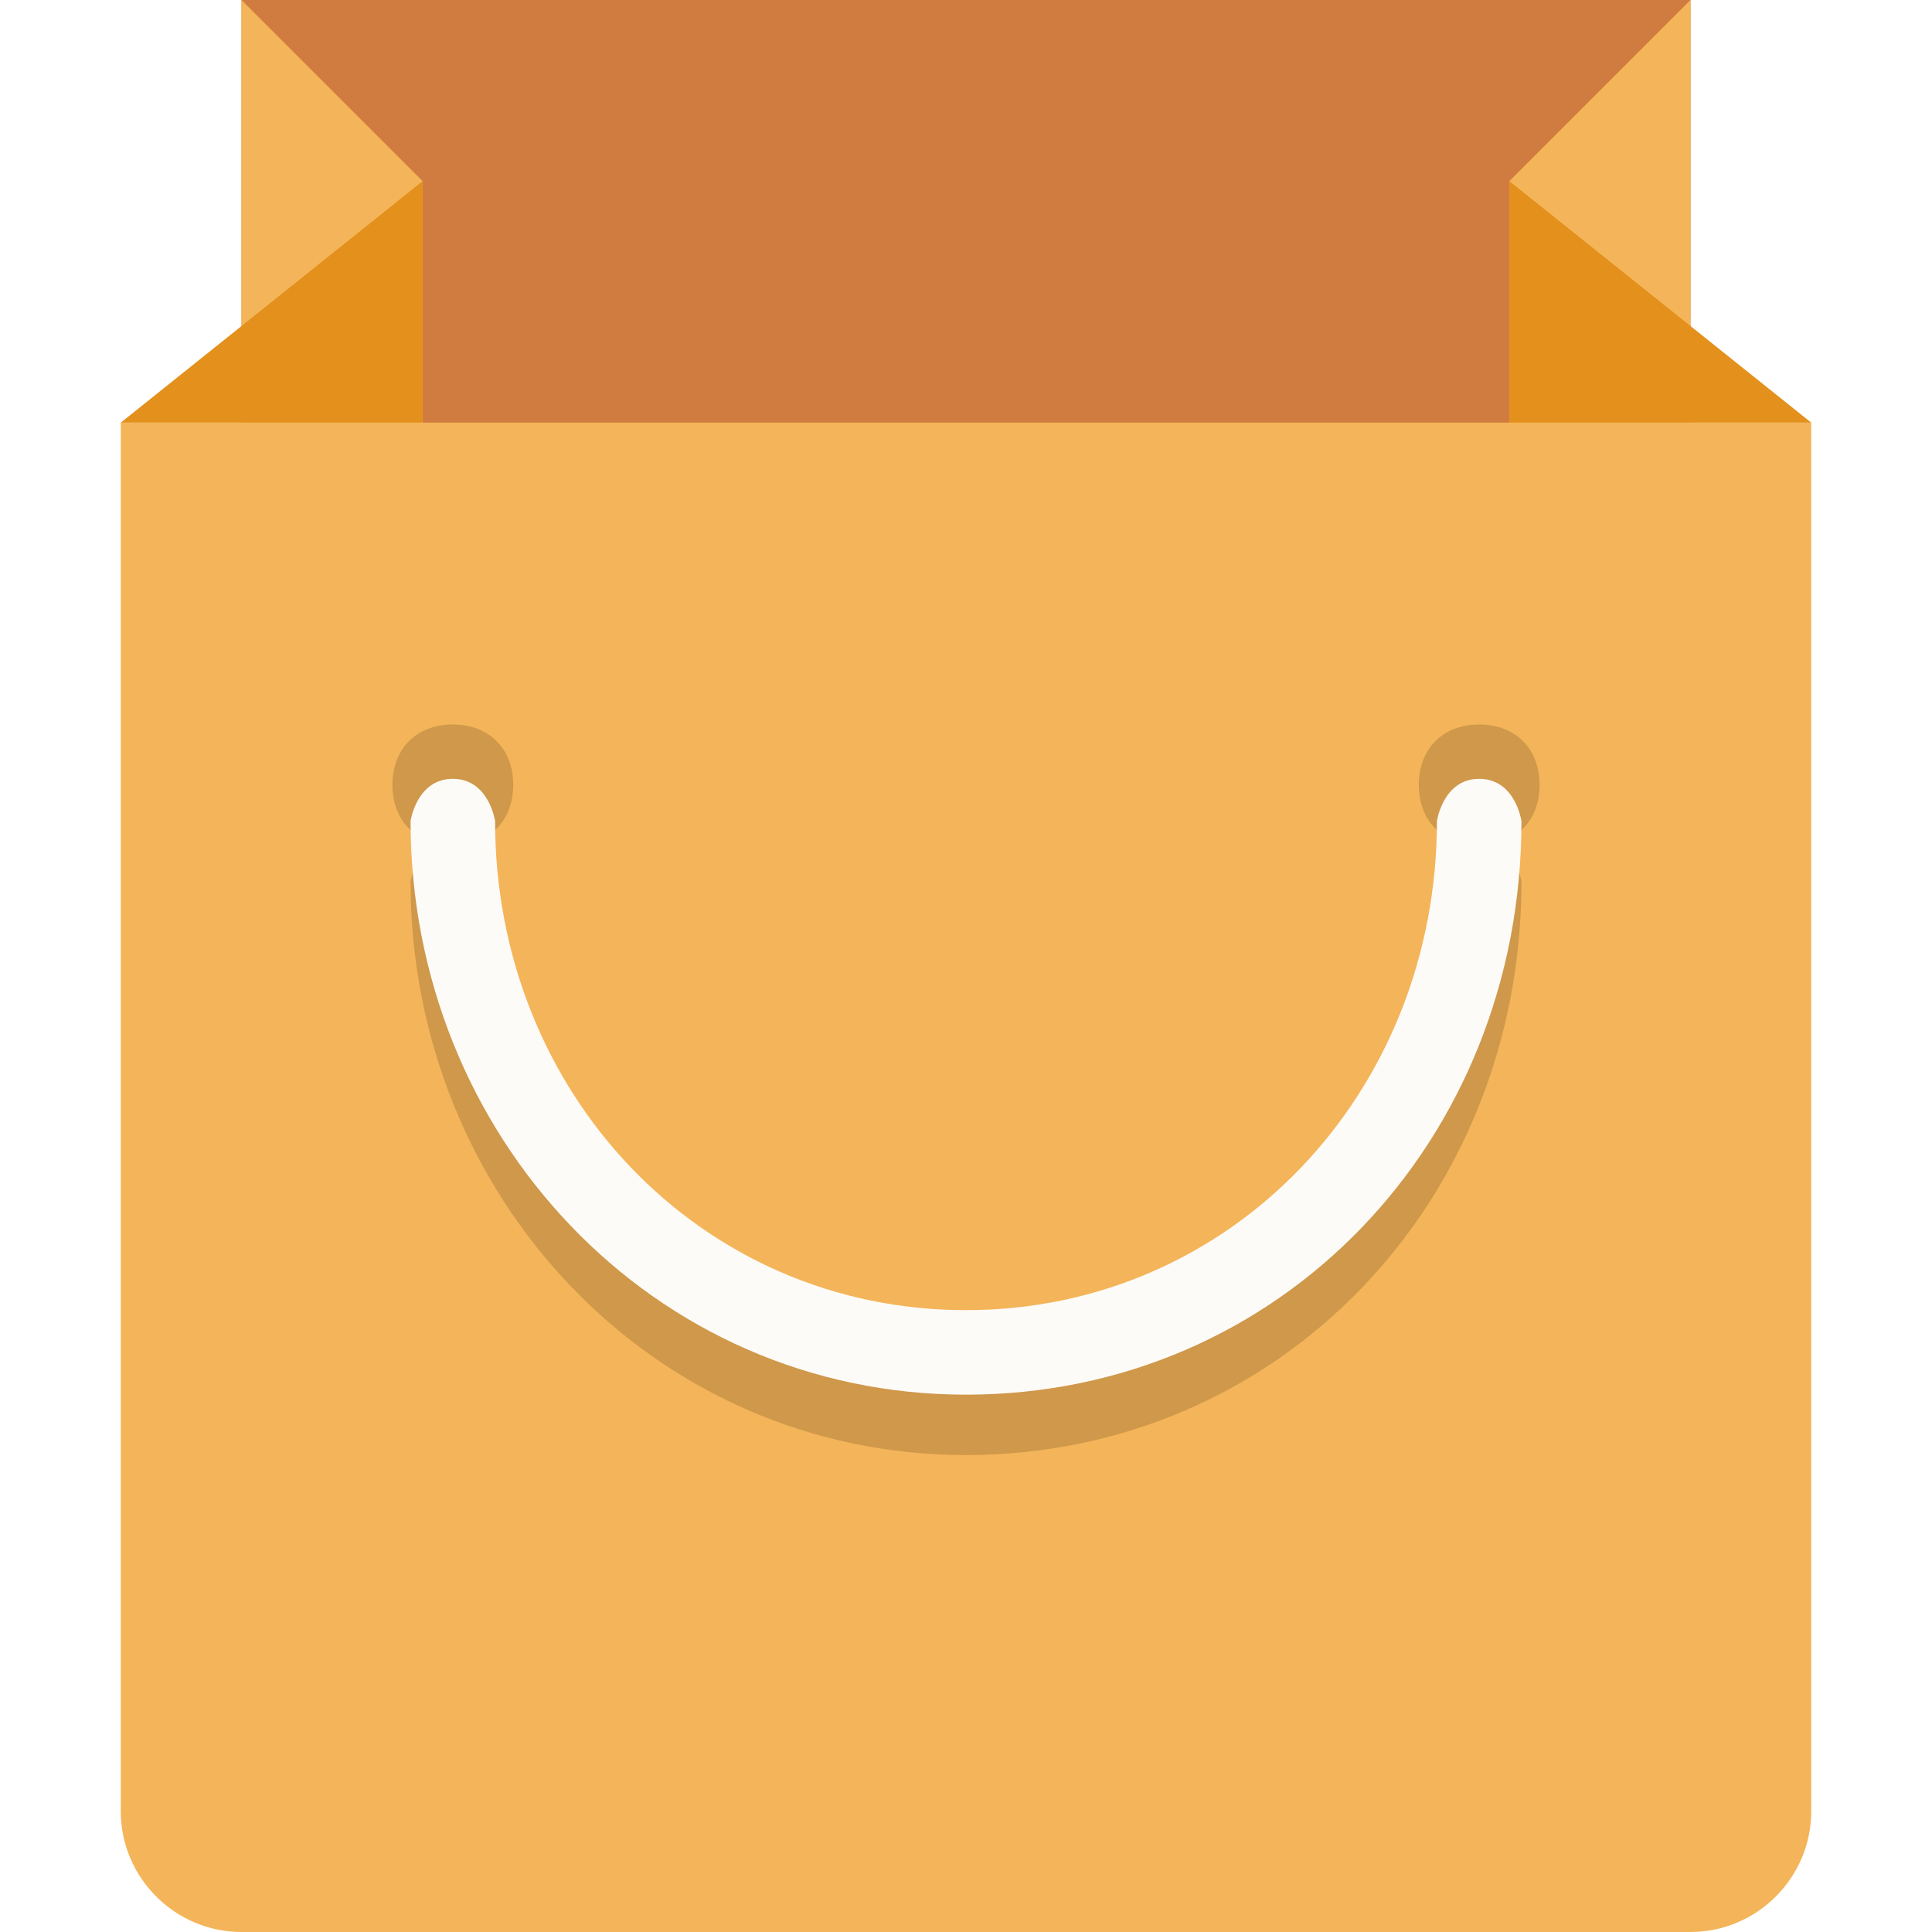
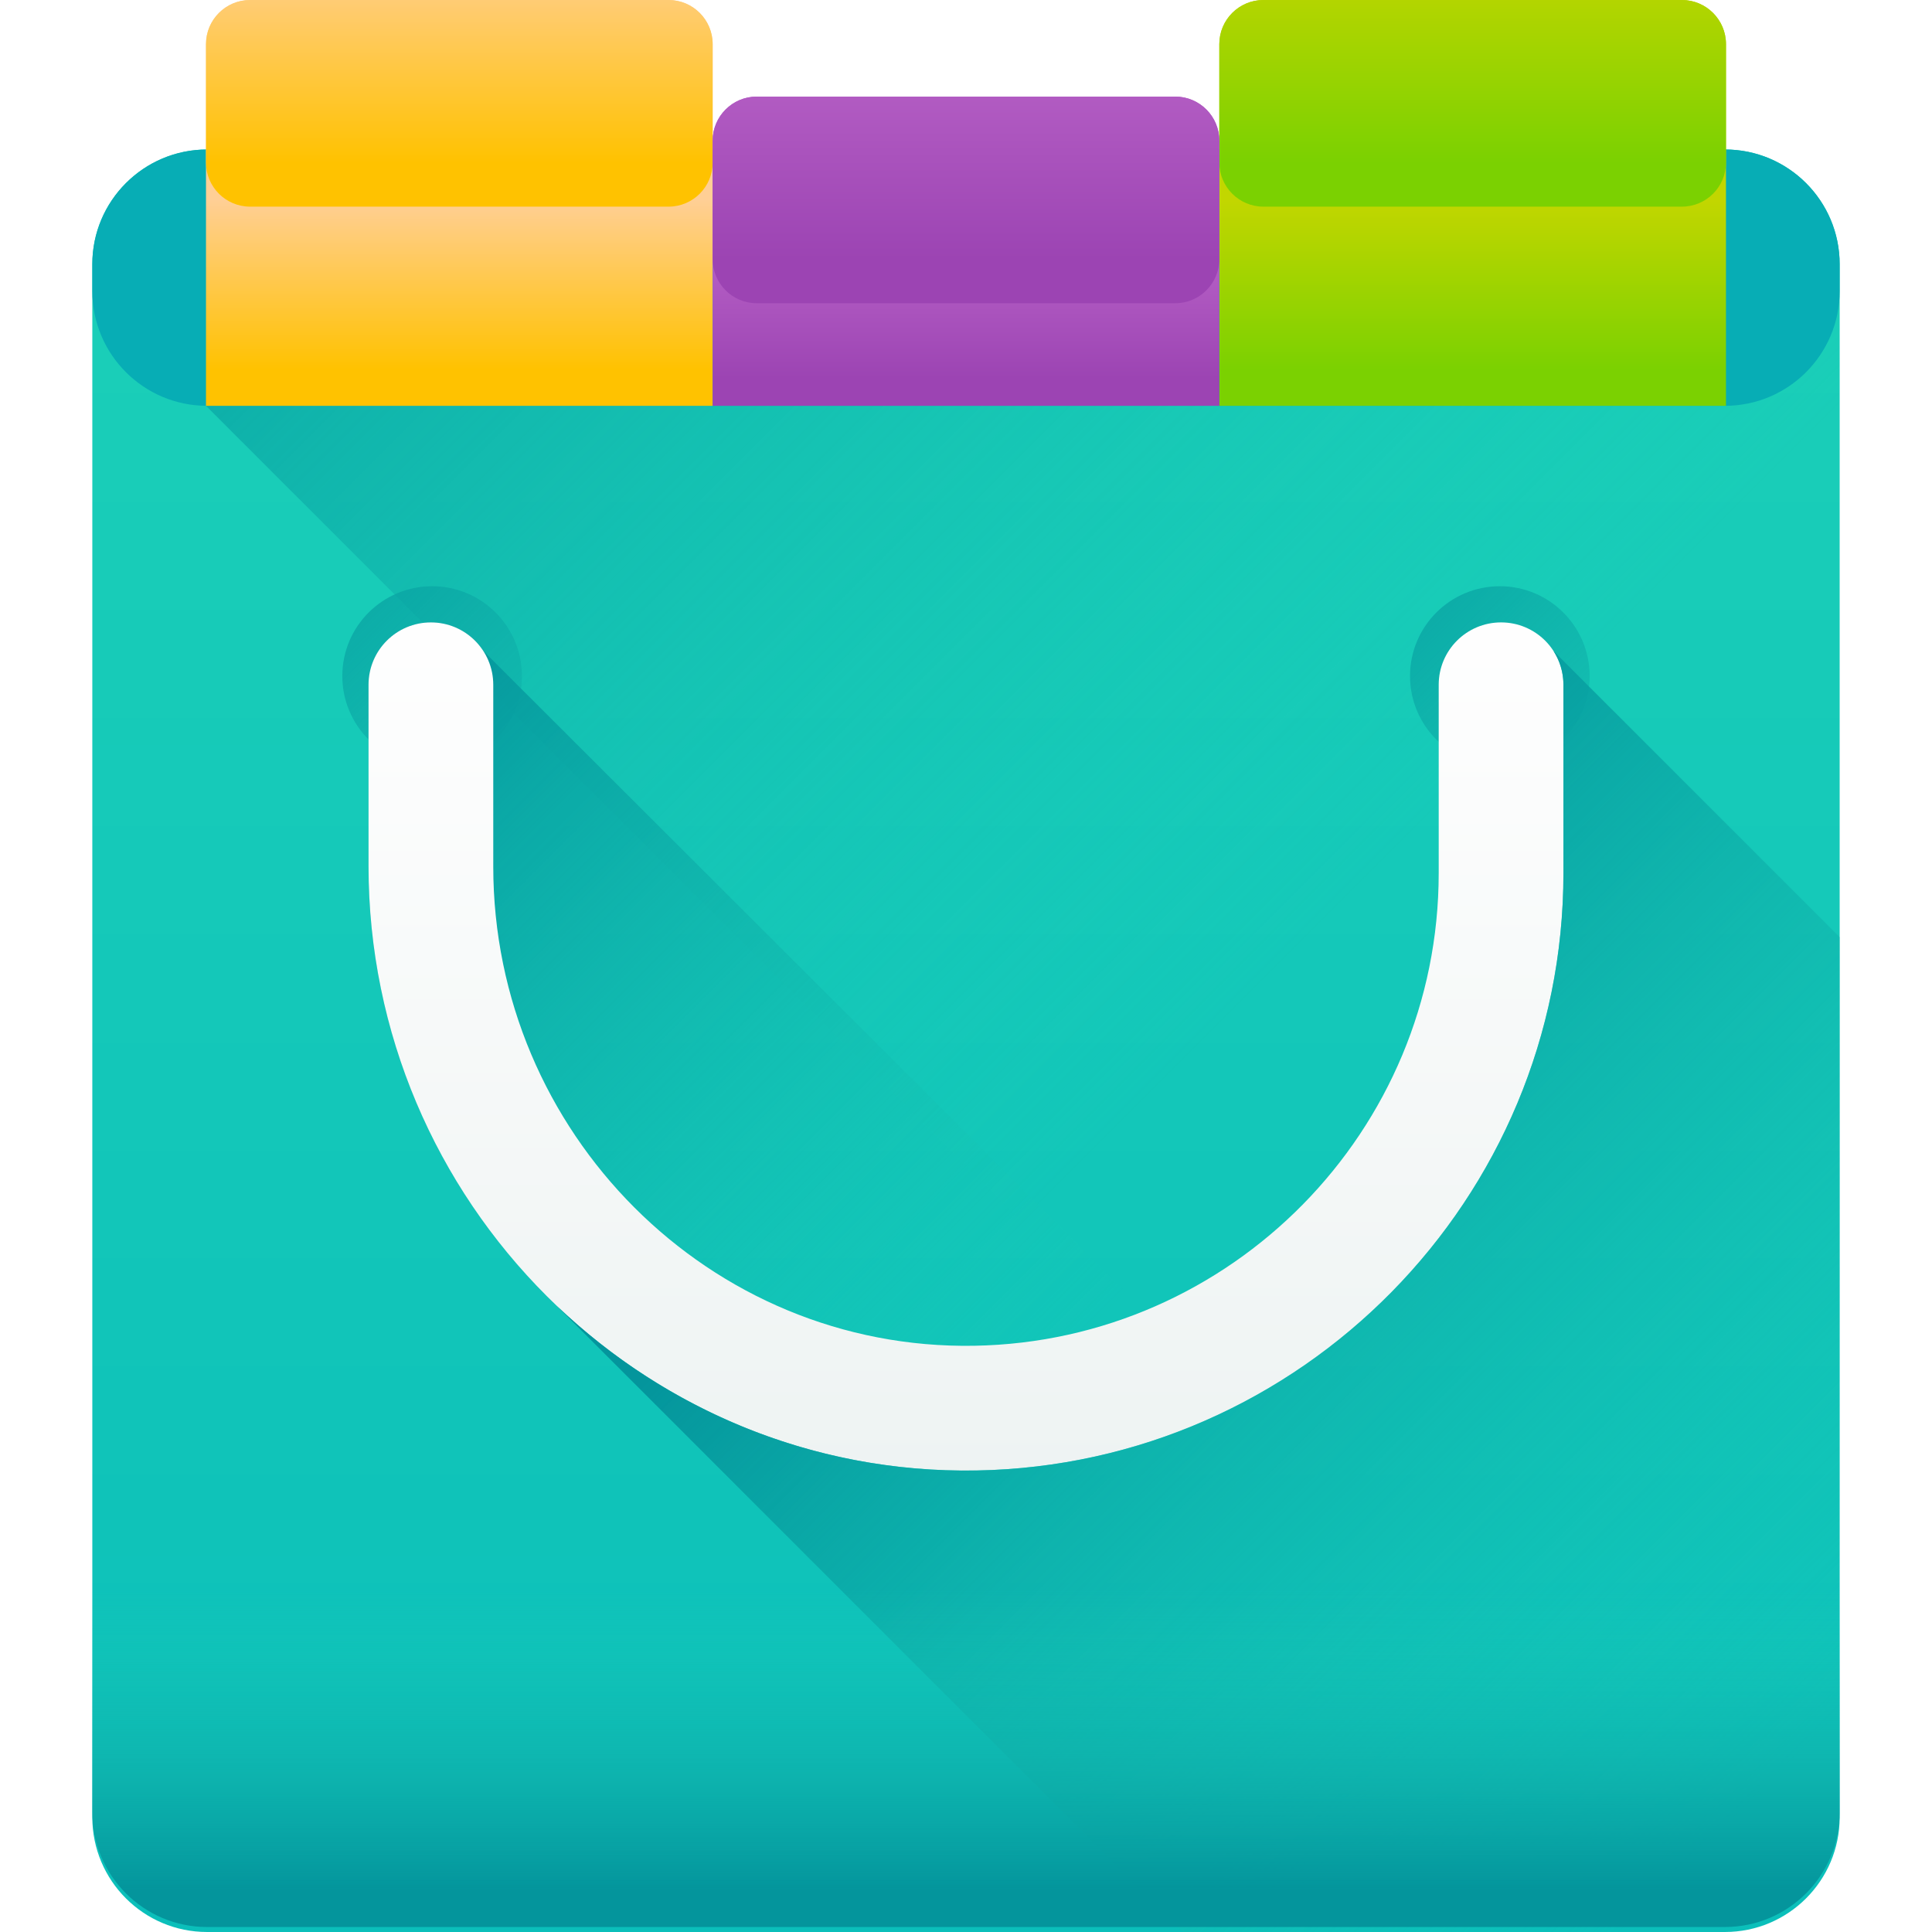
- <svg xmlns="http://www.w3.org/2000/svg" version="1.1" id="Layer_1" x="0px" y="0px" viewBox="0 0 280.028 280.028" style="enable-background:new 0 0 280.028 280.028;" xml:space="preserve">
-   <g>
-     <path style="fill:#D07C40;" d="M35.004,0h210.02v78.758H35.004V0z" />
-     <path style="fill:#F4B459;" d="M262.527,61.256v201.27c0,9.626-7.876,17.502-17.502,17.502H35.004   c-9.626,0-17.502-7.876-17.502-17.502V61.256H262.527z" />
-     <path style="fill:#F4B459;" d="M35.004,70.007h26.253V26.253L35.004,0V70.007z M218.771,26.253v43.754h26.253V0L218.771,26.253z" />
-     <path style="fill:#E3911C;" d="M61.257,61.256V26.253L17.503,61.256H61.257z M218.771,26.253v35.003h43.754L218.771,26.253z" />
-     <path style="fill:#CF984A;" d="M65.632,105.01c-5.251,0-8.751,3.5-8.751,8.751s3.5,8.751,8.751,8.751s8.751-3.5,8.751-8.751   C74.383,108.511,70.883,105.01,65.632,105.01z M214.396,105.01c-5.251,0-8.751,3.5-8.751,8.751s3.5,8.751,8.751,8.751   s8.751-3.5,8.751-8.751C223.148,108.511,219.646,105.01,214.396,105.01z" />
-     <path style="fill:#CF984A;" d="M65.632,121.637c5.251,0,6.126,6.126,6.126,6.126c0,39.379,29.753,70.882,68.257,70.882   s68.257-31.503,68.257-70.882c0,0,0.875-6.126,6.126-6.126s6.126,6.126,6.126,6.126c0,46.38-35.003,83.133-80.508,83.133   s-80.508-37.629-80.508-83.133C59.507,127.762,60.382,121.637,65.632,121.637z" />
-     <path style="fill:#FDFBF7;" d="M65.632,112.886c5.251,0,6.126,6.126,6.126,6.126c0,39.379,29.753,70.882,68.257,70.882   s68.257-31.503,68.257-70.882c0,0,0.875-6.126,6.126-6.126s6.126,6.126,6.126,6.126c0,46.38-35.003,83.133-80.508,83.133   s-80.508-37.629-80.508-83.133C59.507,119.012,60.382,112.886,65.632,112.886z" />
-   </g>
+ <svg xmlns="http://www.w3.org/2000/svg" version="1.1" id="Capa_1" x="0px" y="0px" viewBox="0 0 512 512" style="enable-background:new 0 0 512 512;" xml:space="preserve">
+   <linearGradient id="SVGID_1_" gradientUnits="userSpaceOnUse" x1="236.935" y1="438.418" x2="236.935" y2="35.358" gradientTransform="matrix(1.0667 0 0 -1.0667 3.2667 557.5334)">
+     <stop offset="0" style="stop-color:#1ACEB8" />
+     <stop offset="1" style="stop-color:#0BBFBA" />
+   </linearGradient>
+   <path style="fill:url(#SVGID_1_);" d="M457.118,512H54.876c-16.796,0-30.412-13.616-30.412-30.412V70.028  c0-16.796,13.616-30.412,30.412-30.412h402.242c16.796,0,30.412,13.616,30.412,30.412v411.561  C487.53,498.384,473.914,512,457.118,512z" />
+   <linearGradient id="SVGID_2_" gradientUnits="userSpaceOnUse" x1="364.41" y1="332" x2="82.35" y2="614.06" gradientTransform="matrix(1.0667 0 0 -1.0667 3.2667 557.5334)">
+     <stop offset="1.000000e-004" style="stop-color:#1ACEB8;stop-opacity:0" />
+     <stop offset="1" style="stop-color:#04959C" />
+   </linearGradient>
+   <path style="fill:url(#SVGID_2_);" d="M487.53,70.028c0-16.796-13.616-30.412-30.412-30.412H54.876  c-0.095,0-0.189,0.006-0.284,0.007v67.927l404.387,404.386c15.929-0.962,28.551-14.179,28.551-30.35V70.028H487.53z" />
+   <path style="fill:#07ADB5;" d="M457.118,39.616H54.876c-16.796,0-30.412,13.616-30.412,30.412v7.106  c0,16.796,13.616,30.412,30.412,30.412h402.242c16.796,0,30.412-13.616,30.412-30.412v-7.106  C487.53,53.232,473.914,39.616,457.118,39.616z" />
+   <linearGradient id="SVGID_3_" gradientUnits="userSpaceOnUse" x1="111.056" y1="472.928" x2="111.056" y2="430.827" gradientTransform="matrix(1.0667 0 0 -1.0667 3.2667 557.5334)">
+     <stop offset="0" style="stop-color:#FFCF95" />
+     <stop offset="0.427" style="stop-color:#FFC954" />
+     <stop offset="1" style="stop-color:#FFC200" />
+   </linearGradient>
+   <path style="fill:url(#SVGID_3_);" d="M188.861,11.69v95.861H54.592V11.69c0-6.449,5.239-11.687,11.689-11.687h110.893  C183.621,0.001,188.861,5.241,188.861,11.69z" />
+   <linearGradient id="SVGID_4_" gradientUnits="userSpaceOnUse" x1="111.056" y1="533.737" x2="111.056" y2="482.231" gradientTransform="matrix(1.0667 0 0 -1.0667 3.2667 557.5334)">
+     <stop offset="0" style="stop-color:#FFCF95" />
+     <stop offset="0.427" style="stop-color:#FFC954" />
+     <stop offset="1" style="stop-color:#FFC200" />
+   </linearGradient>
+   <path style="fill:url(#SVGID_4_);" d="M177.169,0H66.284c-6.458,0-11.693,5.235-11.693,11.693v31.379  c0,6.458,5.235,11.693,11.693,11.693h110.885c6.458,0,11.693-5.235,11.693-11.693V11.693C188.862,5.235,183.627,0,177.169,0z" />
+   <linearGradient id="SVGID_5_" gradientUnits="userSpaceOnUse" x1="362.813" y1="472.928" x2="362.813" y2="430.827" gradientTransform="matrix(1.0667 0 0 -1.0667 3.2667 557.5334)">
+     <stop offset="0" style="stop-color:#C2D600" />
+     <stop offset="1" style="stop-color:#7BD101" />
+   </linearGradient>
+   <path style="fill:url(#SVGID_5_);" d="M457.402,11.69v95.861H323.133V11.69c0-6.449,5.239-11.687,11.689-11.687h110.893  C452.162,0.001,457.402,5.241,457.402,11.69z" />
+   <linearGradient id="SVGID_6_" gradientUnits="userSpaceOnUse" x1="362.813" y1="533.737" x2="362.813" y2="482.231" gradientTransform="matrix(1.0667 0 0 -1.0667 3.2667 557.5334)">
+     <stop offset="0" style="stop-color:#C2D600" />
+     <stop offset="1" style="stop-color:#7BD101" />
+   </linearGradient>
+   <path style="fill:url(#SVGID_6_);" d="M445.71,0H334.825c-6.458,0-11.693,5.235-11.693,11.693v31.379  c0,6.458,5.235,11.693,11.693,11.693H445.71c6.458,0,11.693-5.235,11.693-11.693V11.693C457.403,5.235,452.168,0,445.71,0z" />
+   <linearGradient id="SVGID_7_" gradientUnits="userSpaceOnUse" x1="236.934" y1="460.774" x2="236.934" y2="428.697" gradientTransform="matrix(1.0667 0 0 -1.0667 3.2667 557.5334)">
+     <stop offset="0" style="stop-color:#B761C6" />
+     <stop offset="1" style="stop-color:#9C44B3" />
+   </linearGradient>
+   <path style="fill:url(#SVGID_7_);" d="M323.131,37.285v70.266H188.862V37.285c0-6.449,5.239-11.687,11.689-11.687h110.893  C317.892,25.598,323.131,30.836,323.131,37.285z" />
+   <linearGradient id="SVGID_8_" gradientUnits="userSpaceOnUse" x1="236.934" y1="509.743" x2="236.934" y2="458.238" gradientTransform="matrix(1.0667 0 0 -1.0667 3.2667 557.5334)">
+     <stop offset="0" style="stop-color:#B761C6" />
+     <stop offset="1" style="stop-color:#9C44B3" />
+   </linearGradient>
+   <path style="fill:url(#SVGID_8_);" d="M311.44,25.597H200.554c-6.458,0-11.693,5.235-11.693,11.693v31.38  c0,6.458,5.235,11.693,11.693,11.693h110.885c6.458,0,11.693-5.235,11.693-11.693V37.289  C323.132,30.831,317.898,25.597,311.44,25.597z" />
+   <linearGradient id="SVGID_9_" gradientUnits="userSpaceOnUse" x1="189.208" y1="269.817" x2="55.947" y2="403.077" gradientTransform="matrix(1.0667 0 0 -1.0667 3.2667 557.5334)">
+     <stop offset="1.000000e-004" style="stop-color:#1ACEB8;stop-opacity:0" />
+     <stop offset="1" style="stop-color:#04959C" />
+   </linearGradient>
+   <circle style="fill:url(#SVGID_9_);" cx="114.517" cy="179.157" r="23.801" />
+   <linearGradient id="SVGID_10_" gradientUnits="userSpaceOnUse" x1="454.483" y1="269.812" x2="321.223" y2="403.072" gradientTransform="matrix(1.0667 0 0 -1.0667 3.2667 557.5334)">
+     <stop offset="1.000000e-004" style="stop-color:#1ACEB8;stop-opacity:0" />
+     <stop offset="1" style="stop-color:#04959C" />
+   </linearGradient>
+   <circle style="fill:url(#SVGID_10_);" cx="397.472" cy="179.157" r="23.801" />
+   <linearGradient id="SVGID_11_" gradientUnits="userSpaceOnUse" x1="307.198" y1="231.698" x2="136.878" y2="402.018" gradientTransform="matrix(1.0667 0 0 -1.0667 3.2667 557.5334)">
+     <stop offset="1.000000e-004" style="stop-color:#1ACEB8;stop-opacity:0" />
+     <stop offset="1" style="stop-color:#04959C" />
+   </linearGradient>
+   <path style="fill:url(#SVGID_11_);" d="M487.536,248.342v233.246c0,16.793-13.619,30.412-30.412,30.412H313.475L147.188,345.714  c-30.505-29.287-49.518-70.635-49.518-116.199v-48.037c0-9.137,7.391-16.528,16.528-16.528c5.792,0,10.895,2.988,13.844,7.51  c0,0,174.854,174.577,175.278,174.921c45.684-18.71,77.947-63.653,77.947-116.001v-49.902c0-9.137,7.405-16.528,16.528-16.528  c5.805,0,10.895,2.988,13.844,7.51L487.536,248.342z" />
+   <linearGradient id="SVGID_12_" gradientUnits="userSpaceOnUse" x1="236.934" y1="375.808" x2="236.934" y2="80.737" gradientTransform="matrix(1.0667 0 0 -1.0667 3.2667 557.5334)">
+     <stop offset="0" style="stop-color:#FFFFFF" />
+     <stop offset="1" style="stop-color:#E8EFEE" />
+   </linearGradient>
+   <path style="fill:url(#SVGID_12_);" d="M258.837,389.691c-88.839,1.571-161.173-71.322-161.173-160.174v-48.045  c0-9.129,7.399-16.528,16.528-16.528l0,0c9.129,0,16.528,7.399,16.528,16.528v48.186c0,70.343,57.196,128.228,127.527,126.982  c68.043-1.205,123.025-56.932,123.025-125.257v-49.911c0-9.129,7.399-16.528,16.528-16.528l0,0c9.129,0,16.528,7.399,16.528,16.528  v49.911C414.33,317.739,344.836,388.171,258.837,389.691z" />
+   <linearGradient id="SVGID_13_" gradientUnits="userSpaceOnUse" x1="447.967" y1="90.718" x2="258.308" y2="280.377" gradientTransform="matrix(1.0667 0 0 -1.0667 3.2667 557.5334)">
+     <stop offset="1.000000e-004" style="stop-color:#1ACEB8;stop-opacity:0" />
+     <stop offset="1" style="stop-color:#04959C" />
+   </linearGradient>
+   <path style="fill:url(#SVGID_13_);" d="M487.53,481.588V248.341l-75.851-75.838c1.679,2.592,2.644,5.66,2.644,8.965v49.915  c0,86.356-69.485,156.793-155.484,158.314c-43.171,0.754-82.443-16.065-111.413-43.754L313.473,512h143.645  C473.914,512,487.53,498.384,487.53,481.588z" />
+   <linearGradient id="SVGID_14_" gradientUnits="userSpaceOnUse" x1="236.935" y1="127.897" x2="236.935" y2="30.918" gradientTransform="matrix(1.0667 0 0 -1.0667 3.2667 557.5334)">
+     <stop offset="1.000000e-004" style="stop-color:#1ACEB8;stop-opacity:0" />
+     <stop offset="0.769" style="stop-color:#04959C" />
+   </linearGradient>
+   <path style="fill:url(#SVGID_14_);" d="M24.464,397.315v82.95c0,16.796,13.616,30.412,30.412,30.412h402.242  c16.796,0,30.412-13.616,30.412-30.412v-82.95H24.464z" />
  <g>
</g>
  <g>
</g>
  <g>
</g>
  <g>
</g>
  <g>
</g>
  <g>
</g>
  <g>
</g>
  <g>
</g>
  <g>
</g>
  <g>
</g>
  <g>
</g>
  <g>
</g>
  <g>
</g>
  <g>
</g>
  <g>
</g>
</svg>
